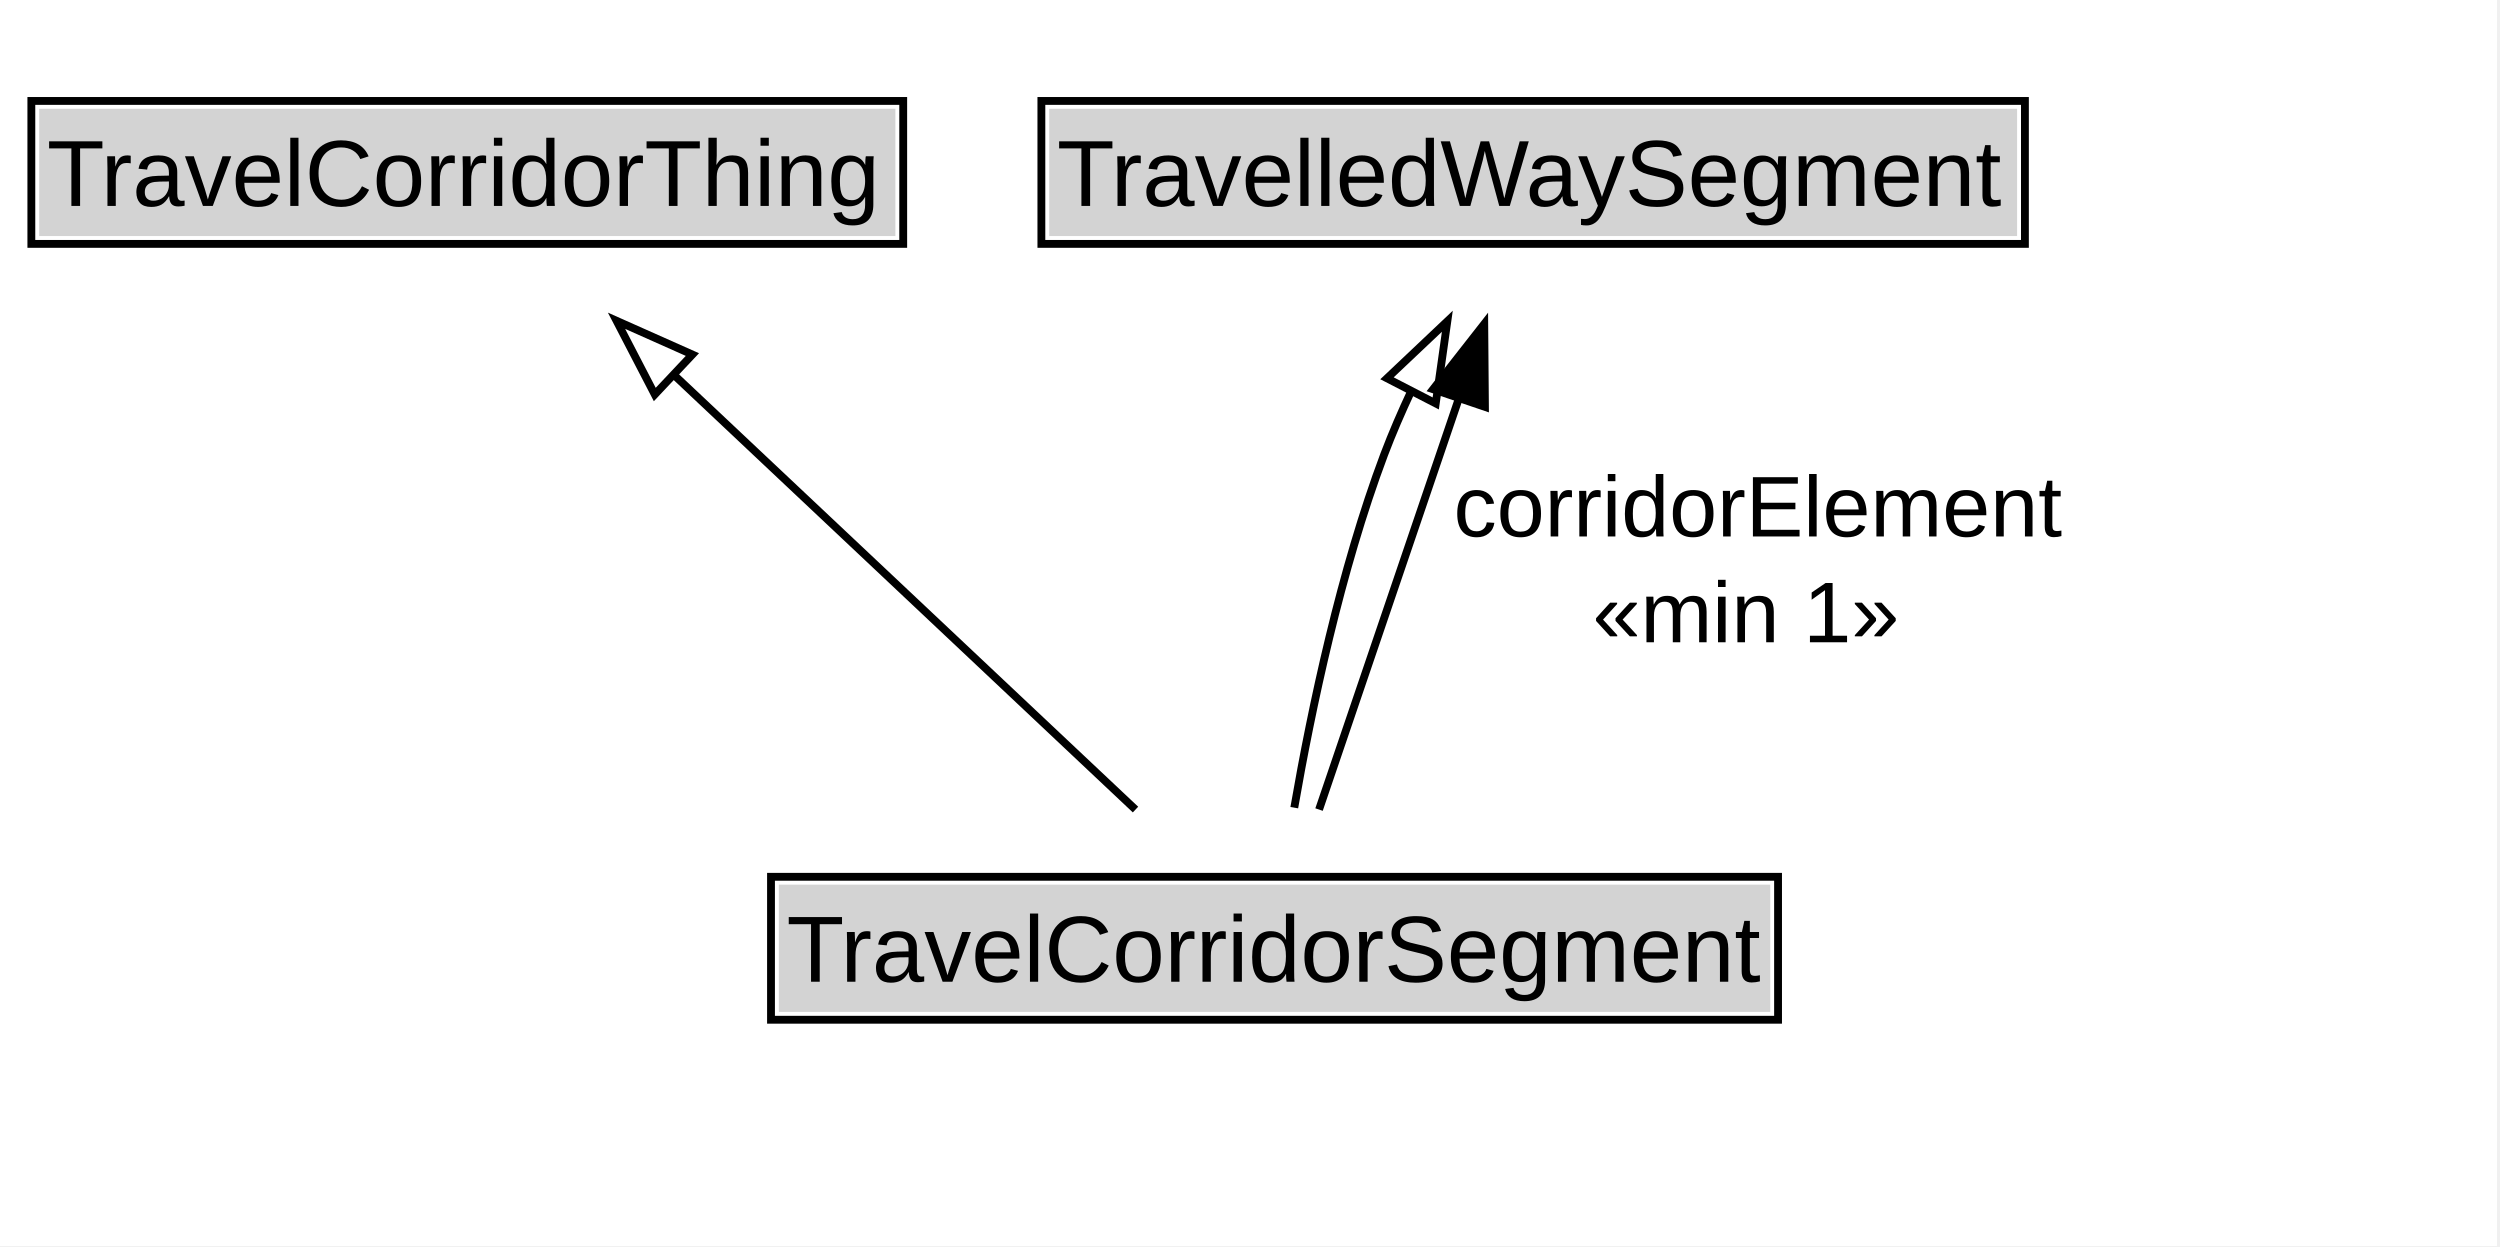
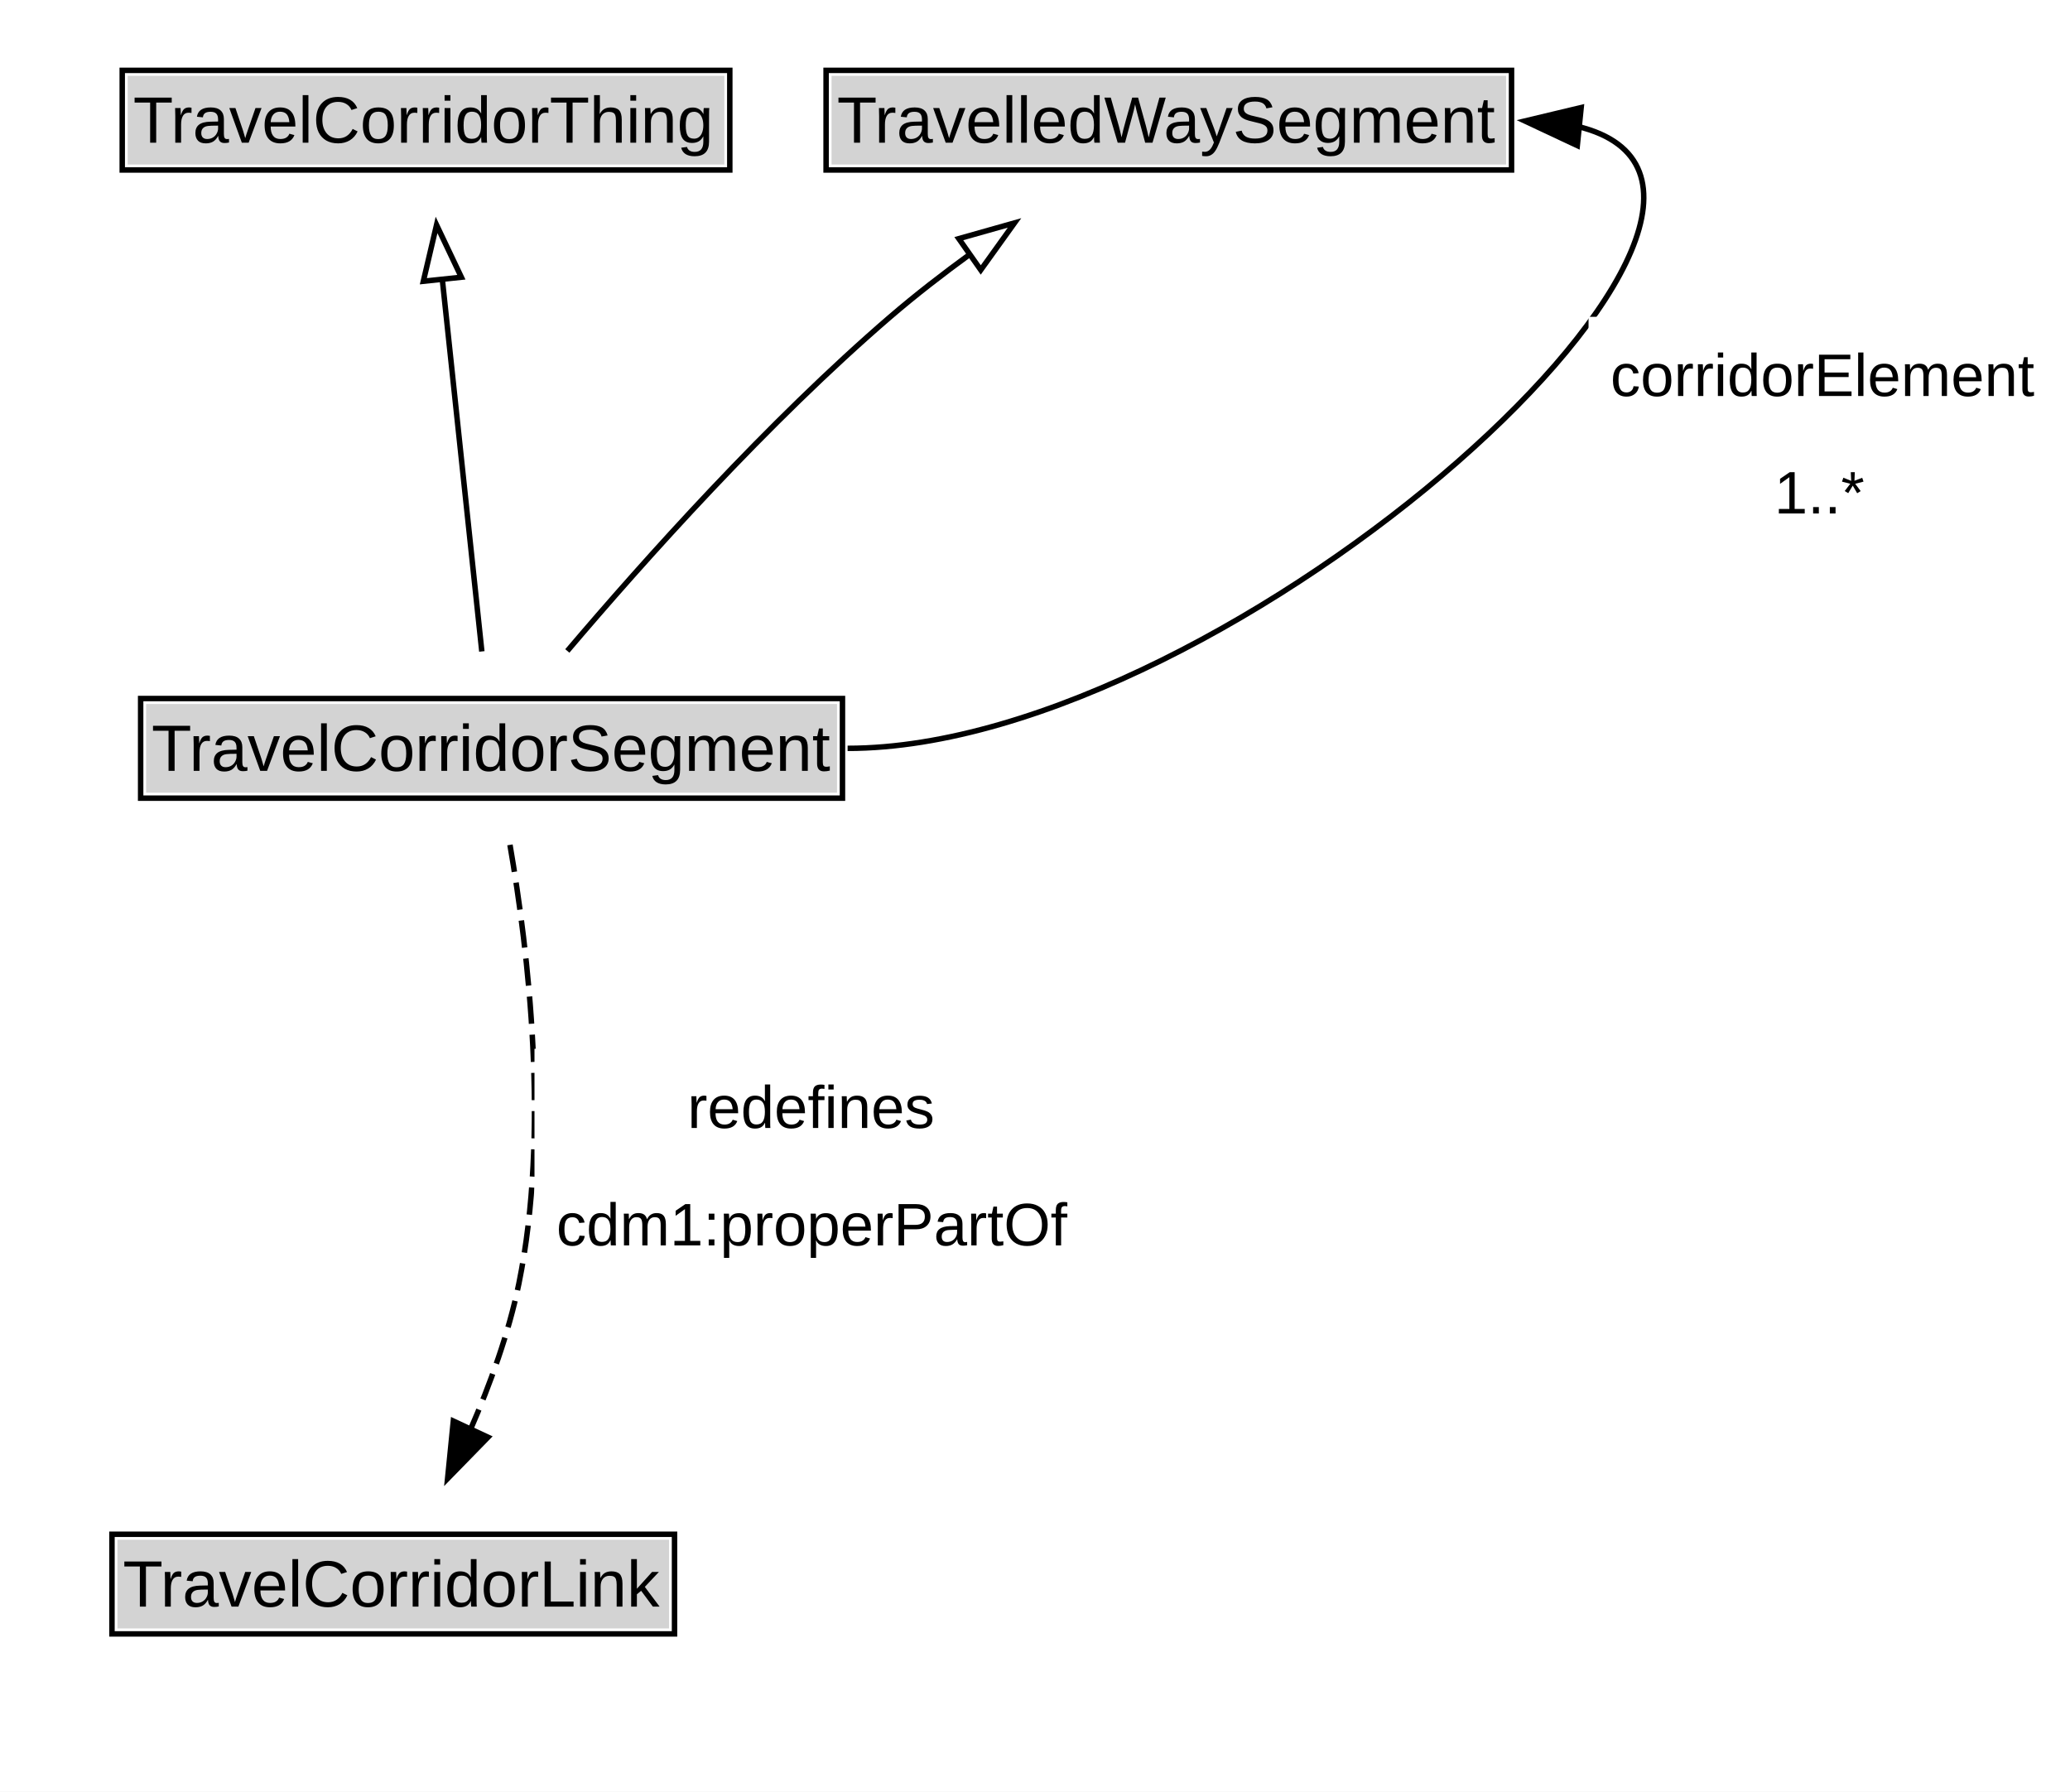
- <svg xmlns="http://www.w3.org/2000/svg" xmlns:xlink="http://www.w3.org/1999/xlink" width="319pt" height="159pt" viewBox="0.00 0.00 319.00 159.00">
-   <g id="graph0" class="graph" transform="scale(1 1) rotate(0) translate(4 155)">
-     <polygon fill="white" stroke="none" points="-4,4 -4,-155 314.62,-155 314.62,4 -4,4" />
-     <g id="clust2" class="cluster">
+ <svg xmlns="http://www.w3.org/2000/svg" xmlns:xlink="http://www.w3.org/1999/xlink" width="379pt" height="328pt" viewBox="0.00 0.00 379.00 328.00">
+   <g id="graph0" class="graph" transform="scale(1 1) rotate(0) translate(4 324)">
+     <polygon fill="white" stroke="none" points="-4,4 -4,-324 375.35,-324 375.35,4 -4,4" />
+     <g id="clust3" class="cluster">
</g>
    <g id="node1" class="node">
      <g id="a_node1">
-         <a xlink:href="../TravelCorridorSegment.md" xlink:title="&lt;TABLE&gt;">
-           <polygon fill="lightgray" stroke="none" points="95.38,-25.88 95.38,-42.12 221.88,-42.12 221.88,-25.88 95.38,-25.88" />
-           <text xml:space="preserve" text-anchor="start" x="96.38" y="-29.73" font-family="Arial" font-size="12.00">TravelCorridorSegment</text>
-           <polygon fill="none" stroke="black" points="94.38,-24.88 94.38,-43.12 222.88,-43.12 222.88,-24.88 94.38,-24.88" />
+         <a xlink:href="../TravelCorridorThing" xlink:title="&lt;TABLE&gt;">
+           <polygon fill="lightgray" stroke="none" points="19.38,-293.88 19.38,-310.12 128.62,-310.12 128.62,-293.88 19.38,-293.88" />
+           <text xml:space="preserve" text-anchor="start" x="20.38" y="-297.88" font-family="Arial" font-size="12.00">TravelCorridorThing</text>
+           <polygon fill="none" stroke="black" points="18.38,-292.88 18.38,-311.12 129.62,-311.12 129.62,-292.88 18.38,-292.88" />
+         </a>
+       </g>
+     </g>
+     <g id="node2" class="node">
+       <g id="a_node2">
+         <a xlink:href="../TravelledWaySegment" xlink:title="&lt;TABLE&gt;">
+           <polygon fill="lightgray" stroke="none" points="148.25,-293.88 148.25,-310.12 271.75,-310.12 271.75,-293.88 148.25,-293.88" />
+           <text xml:space="preserve" text-anchor="start" x="149.25" y="-297.88" font-family="Arial" font-size="12.00">TravelledWaySegment</text>
+           <polygon fill="none" stroke="black" points="147.25,-292.88 147.25,-311.12 272.75,-311.12 272.75,-292.88 147.25,-292.88" />
        </a>
      </g>
    </g>
    <g id="node3" class="node">
-       <polygon fill="lightgray" stroke="none" points="1,-124.88 1,-141.12 110.25,-141.12 110.25,-124.88 1,-124.88" />
-       <text xml:space="preserve" text-anchor="start" x="2" y="-128.72" font-family="Arial" font-size="12.00">TravelCorridorThing</text>
-       <polygon fill="none" stroke="black" points="0,-123.88 0,-142.12 111.25,-142.12 111.25,-123.88 0,-123.88" />
-     </g>
-     <g id="edge1" class="edge">
-       <path fill="none" stroke="black" d="M140.89,-51.7C124.64,-67.01 100.36,-89.87 81.86,-107.29" />
-       <polygon fill="none" stroke="black" points="79.55,-104.66 74.67,-114.07 84.35,-109.76 79.55,-104.66" />
-     </g>
-     <g id="node4" class="node">
-       <g id="a_node4">
-         <a xlink:href="../TravelledWaySegment.md" xlink:title="&lt;TABLE&gt;">
-           <polygon fill="lightgray" stroke="none" points="129.88,-124.88 129.88,-141.12 253.38,-141.12 253.38,-124.88 129.88,-124.88" />
-           <text xml:space="preserve" text-anchor="start" x="130.88" y="-128.72" font-family="Arial" font-size="12.00">TravelledWaySegment</text>
-           <polygon fill="none" stroke="black" points="128.88,-123.88 128.88,-142.12 254.38,-142.12 254.38,-123.88 128.88,-123.88" />
+       <g id="a_node3">
+         <a xlink:href="../TravelCorridorSegment" xlink:title="&lt;TABLE&gt;">
+           <polygon fill="lightgray" stroke="none" points="22.75,-178.88 22.75,-195.12 149.25,-195.12 149.25,-178.88 22.75,-178.88" />
+           <text xml:space="preserve" text-anchor="start" x="23.75" y="-182.88" font-family="Arial" font-size="12.00">TravelCorridorSegment</text>
+           <polygon fill="none" stroke="black" points="21.75,-177.88 21.75,-196.12 150.25,-196.12 150.25,-177.88 21.75,-177.88" />
        </a>
      </g>
    </g>
+     <g id="edge1" class="edge">
+       <path fill="none" stroke="black" d="M84.22,-204.74C82.31,-222.71 79.25,-251.56 76.97,-273" />
+       <polygon fill="none" stroke="black" points="73.51,-272.51 75.93,-282.82 80.47,-273.25 73.51,-272.51" />
+     </g>
    <g id="edge2" class="edge">
-       <path fill="none" stroke="black" d="M161.15,-51.94C163.35,-64.62 167.07,-82.23 172.62,-97 173.65,-99.72 174.85,-102.49 176.13,-105.22" />
-       <polygon fill="none" stroke="black" points="172.98,-106.73 180.68,-114.01 179.2,-103.52 172.98,-106.73" />
+       <path fill="none" stroke="black" d="M99.87,-204.83C113.89,-221.34 136.64,-246.78 159,-266 163.63,-269.98 168.72,-273.92 173.84,-277.64" />
+       <polygon fill="none" stroke="black" points="171.55,-280.31 181.75,-283.19 175.57,-274.58 171.55,-280.31" />
    </g>
-     <g id="edge3" class="edge">
-       <path fill="none" stroke="black" d="M164.31,-51.7C169.26,-66.25 176.52,-87.61 182.32,-104.65" />
-       <polygon fill="black" stroke="black" points="178.86,-105.33 185.39,-113.67 185.48,-103.08 178.86,-105.33" />
-       <text xml:space="preserve" text-anchor="middle" x="220.3" y="-86.55" font-family="Arial" font-size="11.00"> corridorElement </text>
-       <text xml:space="preserve" text-anchor="middle" x="220.3" y="-73.05" font-family="Arial" font-size="11.00"> «min 1»  </text>
+     <g id="edge5" class="edge">
+       <path fill="none" stroke="black" d="M151.19,-187C221.49,-187 334.18,-288.92 284.84,-300.86" />
+       <polygon fill="black" stroke="black" points="284.79,-297.35 275.2,-301.85 285.5,-304.31 284.79,-297.35" />
+       <polygon fill="white" stroke="none" points="286.85,-223 286.85,-266 371.35,-266 371.35,-223 286.85,-223" />
+       <text xml:space="preserve" text-anchor="start" x="290.85" y="-251.5" font-family="Arial" font-size="11.00">corridorElement</text>
+       <text xml:space="preserve" text-anchor="start" x="320.85" y="-230" font-family="Arial" font-size="11.00">1..*</text>
+     </g>
+     <g id="node5" class="node">
+       <g id="a_node5">
+         <a xlink:href="../TravelCorridorLink" xlink:title="&lt;TABLE&gt;">
+           <polygon fill="lightgray" stroke="none" points="17.5,-25.88 17.5,-42.12 118.5,-42.12 118.5,-25.88 17.5,-25.88" />
+           <text xml:space="preserve" text-anchor="start" x="18.5" y="-29.88" font-family="Arial" font-size="12.00">TravelCorridorLink</text>
+           <polygon fill="none" stroke="black" points="16.5,-24.88 16.5,-43.12 119.5,-43.12 119.5,-24.88 16.5,-24.88" />
+         </a>
+       </g>
+     </g>
+     <g id="edge6" class="edge">
+       <path fill="none" stroke="black" stroke-dasharray="5,2" d="M89.37,-169.33C92.74,-149.86 96.66,-116.76 91,-89 89.16,-79.98 85.75,-70.59 82.11,-62.23" />
+       <polygon fill="black" stroke="black" points="85.35,-60.89 77.95,-53.31 79,-63.85 85.35,-60.89" />
+       <polygon fill="white" stroke="none" points="93.86,-89 93.86,-132 194.11,-132 194.11,-89 93.86,-89" />
+       <text xml:space="preserve" text-anchor="start" x="121.86" y="-117.5" font-family="Arial" font-size="11.00">redefines</text>
+       <text xml:space="preserve" text-anchor="start" x="97.86" y="-96" font-family="Arial" font-size="11.00">cdm1:properPartOf</text>
    </g>
  </g>
</svg>
